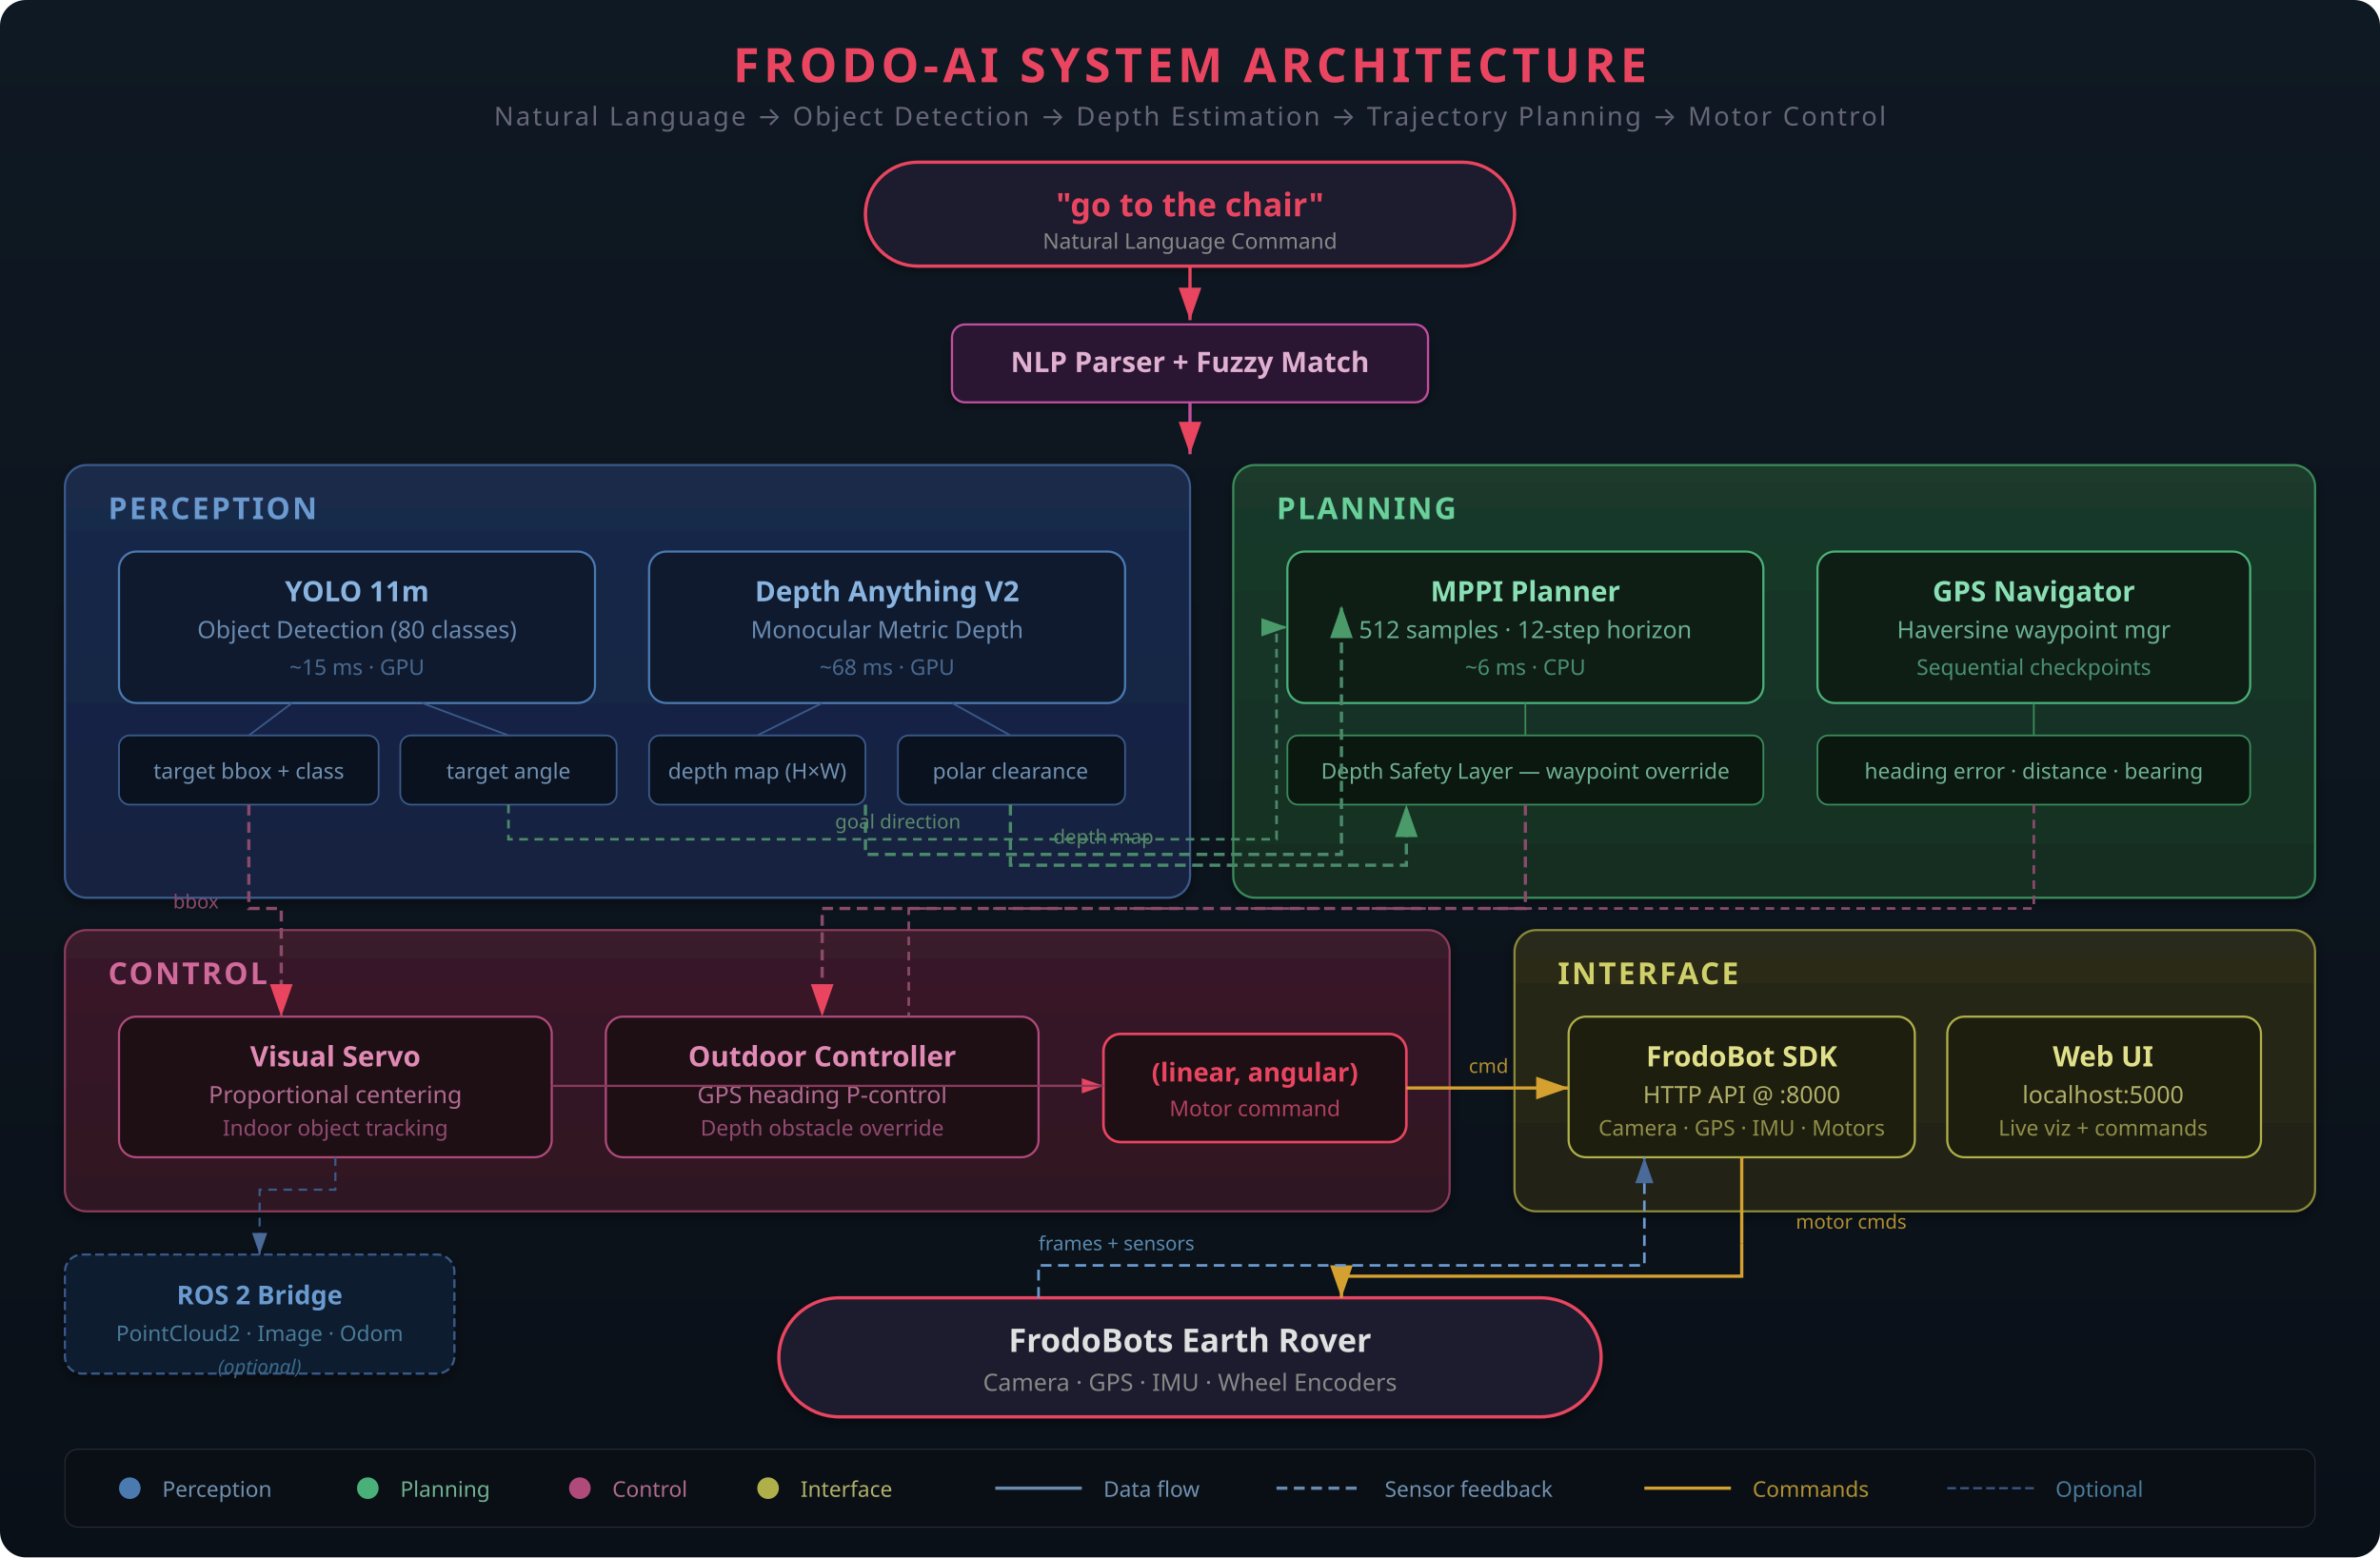
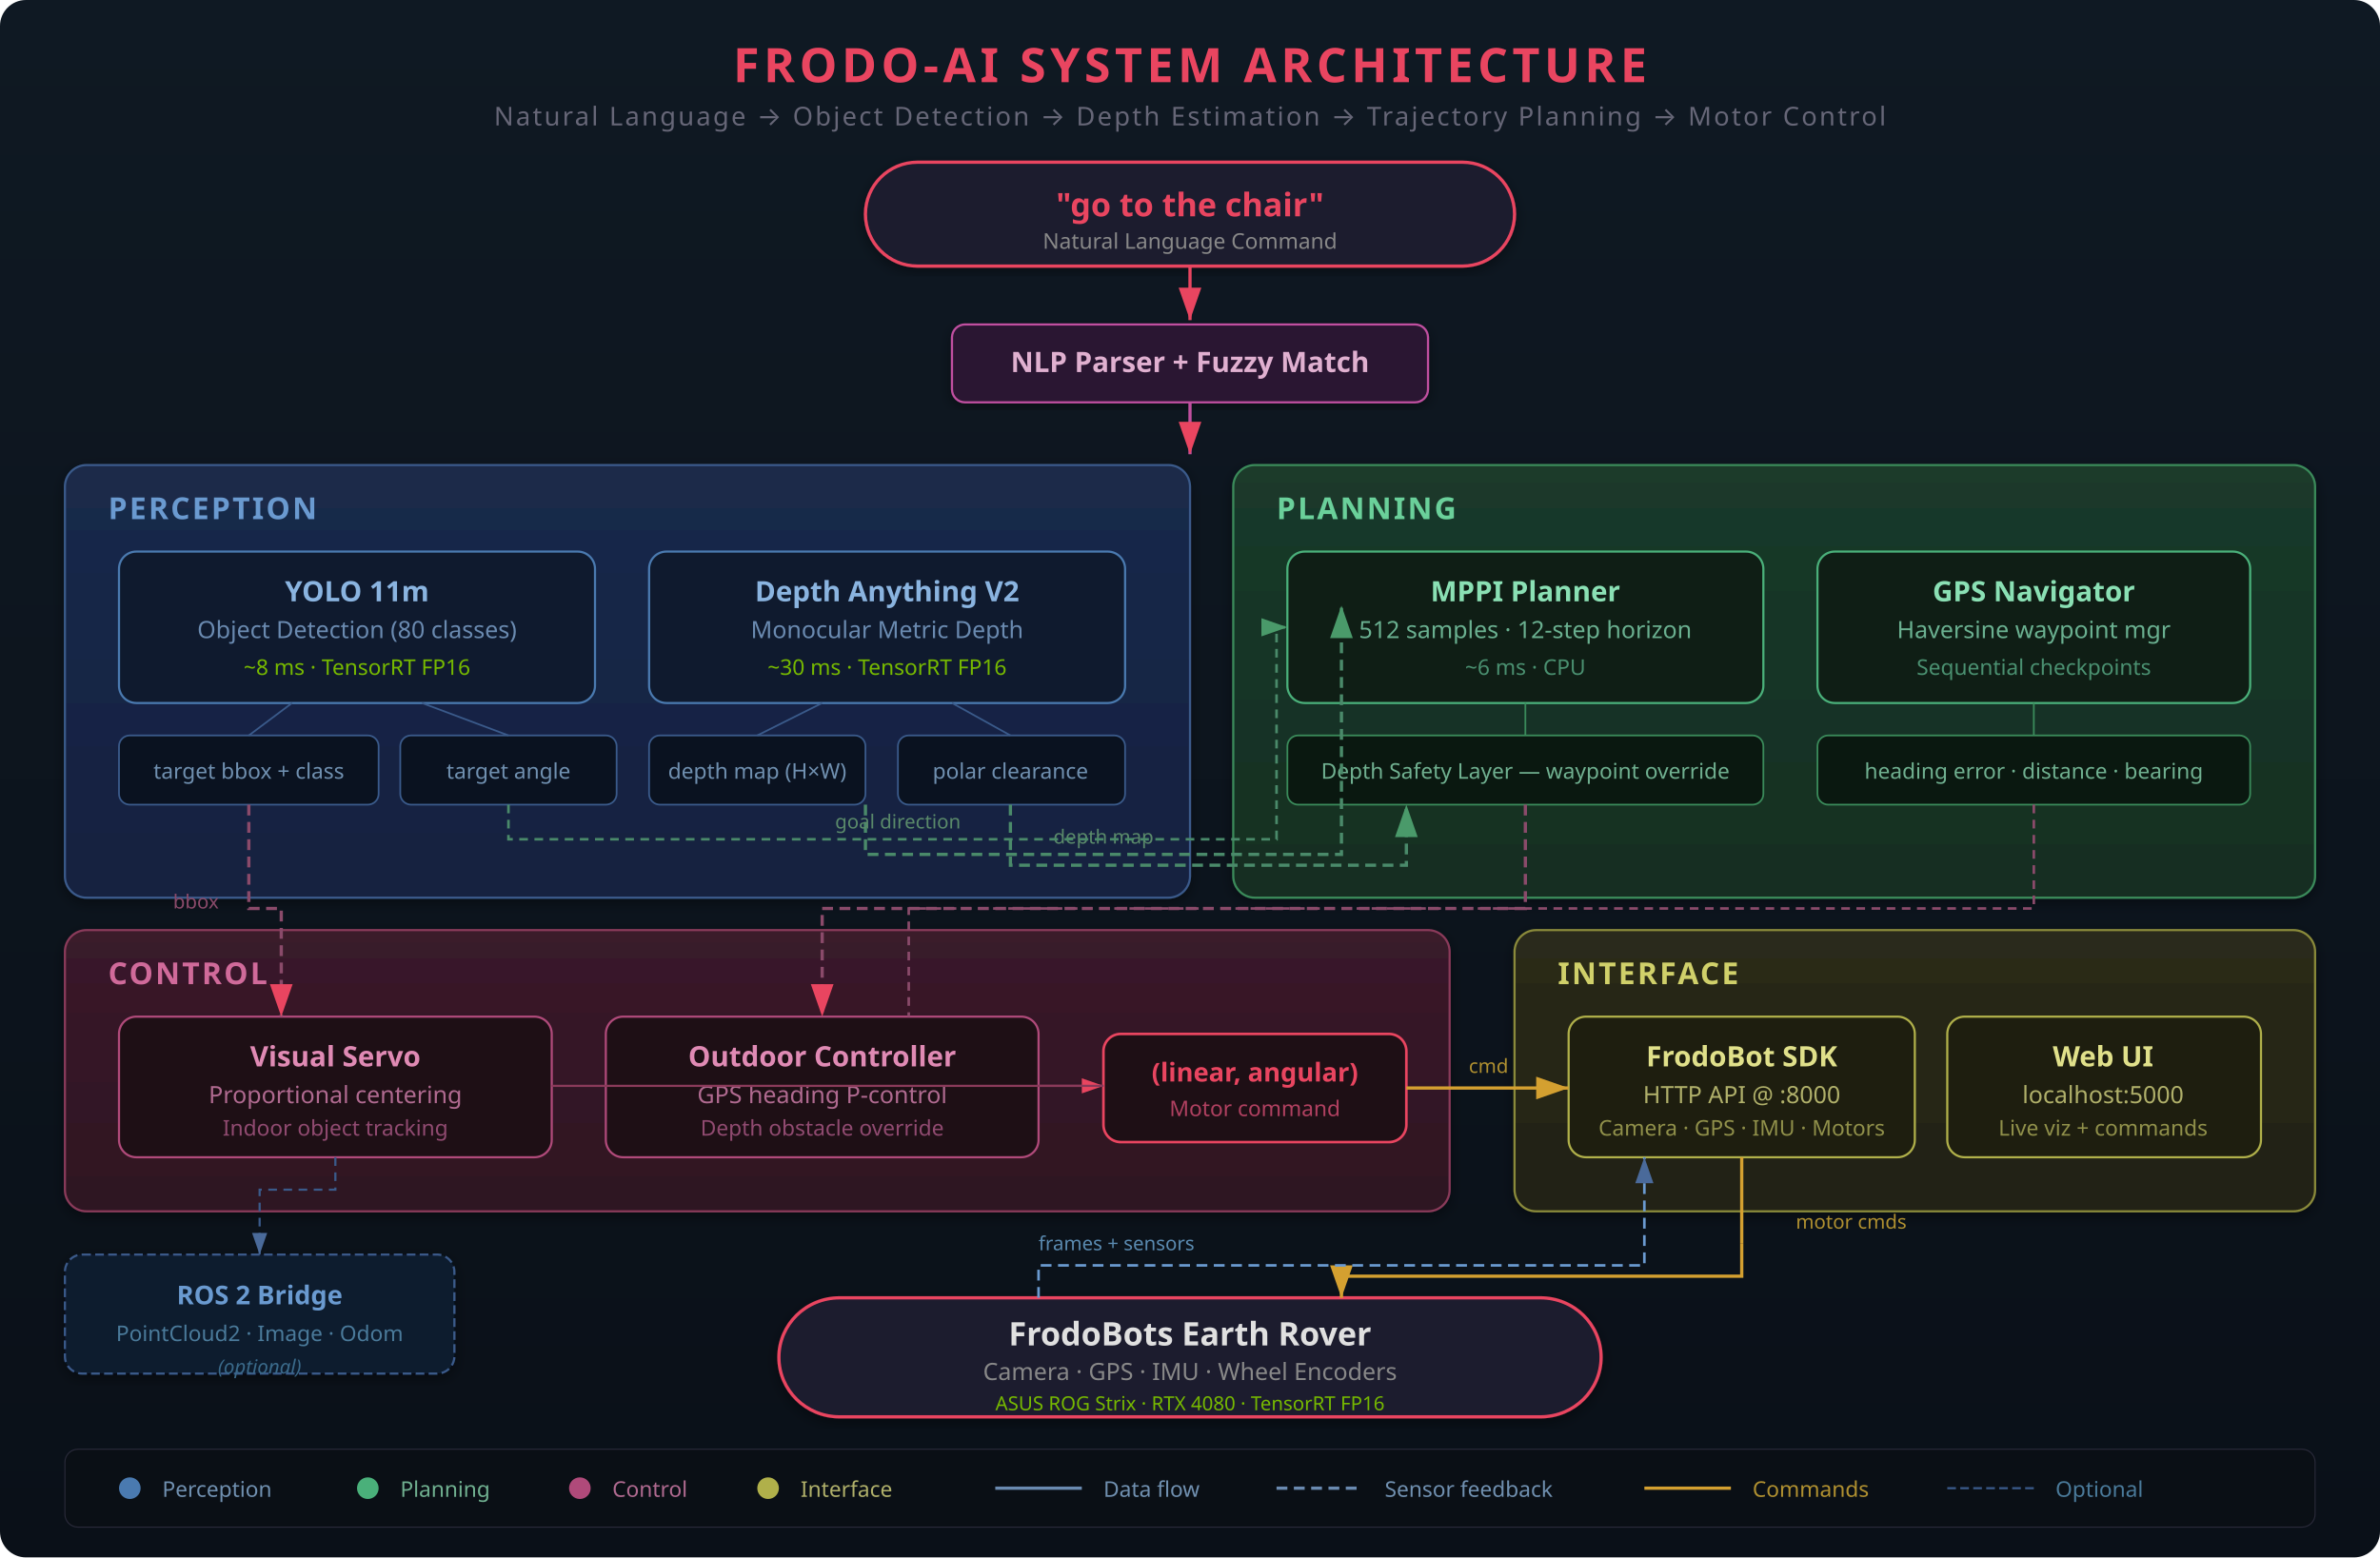
<svg xmlns="http://www.w3.org/2000/svg" viewBox="0 0 1100 720" font-family="'Segoe UI', system-ui, -apple-system, sans-serif">
  <defs>
    <linearGradient id="bgGrad" x1="0" y1="0" x2="0" y2="1">
      <stop offset="0%" stop-color="#0f1923" />
      <stop offset="100%" stop-color="#0a1018" />
    </linearGradient>
    <linearGradient id="perceptionGrad" x1="0" y1="0" x2="0" y2="1">
      <stop offset="0%" stop-color="#1a2a4a" />
      <stop offset="100%" stop-color="#152040" />
    </linearGradient>
    <linearGradient id="planningGrad" x1="0" y1="0" x2="0" y2="1">
      <stop offset="0%" stop-color="#1a3a2a" />
      <stop offset="100%" stop-color="#152e22" />
    </linearGradient>
    <linearGradient id="controlGrad" x1="0" y1="0" x2="0" y2="1">
      <stop offset="0%" stop-color="#3a1a2a" />
      <stop offset="100%" stop-color="#2e1522" />
    </linearGradient>
    <linearGradient id="interfaceGrad" x1="0" y1="0" x2="0" y2="1">
      <stop offset="0%" stop-color="#2a2a1a" />
      <stop offset="100%" stop-color="#222215" />
    </linearGradient>
    <filter id="glow">
      <feGaussianBlur stdDeviation="2" result="blur" />
      <feMerge>
        <feMergeNode in="blur" />
        <feMergeNode in="SourceGraphic" />
      </feMerge>
    </filter>
    <filter id="shadow">
      <feDropShadow dx="0" dy="2" stdDeviation="3" flood-color="#000" flood-opacity="0.4" />
    </filter>
    <marker id="arrow" markerWidth="10" markerHeight="7" refX="10" refY="3.5" orient="auto">
      <polygon points="0 0, 10 3.5, 0 7" fill="#4a6a9a" />
    </marker>
    <marker id="arrowGreen" markerWidth="10" markerHeight="7" refX="10" refY="3.5" orient="auto">
      <polygon points="0 0, 10 3.5, 0 7" fill="#4a9a6a" />
    </marker>
    <marker id="arrowRed" markerWidth="10" markerHeight="7" refX="10" refY="3.5" orient="auto">
      <polygon points="0 0, 10 3.5, 0 7" fill="#e94560" />
    </marker>
    <marker id="arrowYellow" markerWidth="10" markerHeight="7" refX="10" refY="3.5" orient="auto">
      <polygon points="0 0, 10 3.5, 0 7" fill="#d4a030" />
    </marker>
  </defs>
  <rect width="1100" height="720" fill="url(#bgGrad)" rx="12" />
  <text x="550" y="38" text-anchor="middle" fill="#e94560" font-size="22" font-weight="700" letter-spacing="2">FRODO-AI SYSTEM ARCHITECTURE</text>
  <text x="550" y="58" text-anchor="middle" fill="#667" font-size="12" letter-spacing="1">Natural Language → Object Detection → Depth Estimation → Trajectory Planning → Motor Control</text>
  <rect x="400" y="75" width="300" height="48" rx="24" fill="#1a1a2e" stroke="#e94560" stroke-width="1.5" filter="url(#shadow)" />
  <text x="550" y="100" text-anchor="middle" fill="#e94560" font-size="15" font-weight="600">"go to the chair"</text>
  <text x="550" y="115" text-anchor="middle" fill="#888" font-size="10">Natural Language Command</text>
  <line x1="550" y1="123" x2="550" y2="148" stroke="#e94560" stroke-width="1.5" marker-end="url(#arrowRed)" />
  <rect x="440" y="150" width="220" height="36" rx="6" fill="#2a1530" stroke="#c050a0" stroke-width="1" filter="url(#shadow)" />
  <text x="550" y="172" text-anchor="middle" fill="#e0b0d0" font-size="13" font-weight="600">NLP Parser + Fuzzy Match</text>
  <line x1="550" y1="186" x2="550" y2="210" stroke="#c050a0" stroke-width="1.5" marker-end="url(#arrowRed)" />
  <rect x="30" y="215" width="520" height="200" rx="10" fill="url(#perceptionGrad)" stroke="#3a5a8a" stroke-width="1" filter="url(#shadow)" />
  <text x="50" y="240" fill="#6a9ad0" font-size="14" font-weight="700" letter-spacing="1">PERCEPTION</text>
  <rect x="55" y="255" width="220" height="70" rx="8" fill="#0f1a2e" stroke="#4a7ab0" stroke-width="1" />
  <text x="165" y="278" text-anchor="middle" fill="#8ab4e0" font-size="13" font-weight="600">YOLO 11m</text>
  <text x="165" y="295" text-anchor="middle" fill="#6a8ab0" font-size="11">Object Detection (80 classes)</text>
-   <text x="165" y="312" text-anchor="middle" fill="#4a6a90" font-size="10">~15 ms · GPU</text>
+   <text x="165" y="312" text-anchor="middle" fill="#76B900" font-size="10">~8 ms · TensorRT FP16</text>
  <rect x="300" y="255" width="220" height="70" rx="8" fill="#0f1a2e" stroke="#4a7ab0" stroke-width="1" />
  <text x="410" y="278" text-anchor="middle" fill="#8ab4e0" font-size="13" font-weight="600">Depth Anything V2</text>
  <text x="410" y="295" text-anchor="middle" fill="#6a8ab0" font-size="11">Monocular Metric Depth</text>
-   <text x="410" y="312" text-anchor="middle" fill="#4a6a90" font-size="10">~68 ms · GPU</text>
+   <text x="410" y="312" text-anchor="middle" fill="#76B900" font-size="10">~30 ms · TensorRT FP16</text>
  <rect x="55" y="340" width="120" height="32" rx="5" fill="#0a1220" stroke="#3a5a8a" stroke-width="0.8" />
  <text x="115" y="360" text-anchor="middle" fill="#7090b0" font-size="10">target bbox + class</text>
  <rect x="185" y="340" width="100" height="32" rx="5" fill="#0a1220" stroke="#3a5a8a" stroke-width="0.8" />
  <text x="235" y="360" text-anchor="middle" fill="#7090b0" font-size="10">target angle</text>
  <rect x="300" y="340" width="100" height="32" rx="5" fill="#0a1220" stroke="#3a5a8a" stroke-width="0.8" />
  <text x="350" y="360" text-anchor="middle" fill="#7090b0" font-size="10">depth map (H×W)</text>
  <rect x="415" y="340" width="105" height="32" rx="5" fill="#0a1220" stroke="#3a5a8a" stroke-width="0.8" />
  <text x="467" y="360" text-anchor="middle" fill="#7090b0" font-size="10">polar clearance</text>
  <line x1="135" y1="325" x2="115" y2="340" stroke="#3a5a8a" stroke-width="0.8" />
  <line x1="195" y1="325" x2="235" y2="340" stroke="#3a5a8a" stroke-width="0.8" />
  <line x1="380" y1="325" x2="350" y2="340" stroke="#3a5a8a" stroke-width="0.8" />
  <line x1="440" y1="325" x2="467" y2="340" stroke="#3a5a8a" stroke-width="0.8" />
  <rect x="570" y="215" width="500" height="200" rx="10" fill="url(#planningGrad)" stroke="#3a8a5a" stroke-width="1" filter="url(#shadow)" />
  <text x="590" y="240" fill="#6ad09a" font-size="14" font-weight="700" letter-spacing="1">PLANNING</text>
  <rect x="595" y="255" width="220" height="70" rx="8" fill="#0f1e15" stroke="#4ab07a" stroke-width="1" />
  <text x="705" y="278" text-anchor="middle" fill="#8ae0b4" font-size="13" font-weight="600">MPPI Planner</text>
  <text x="705" y="295" text-anchor="middle" fill="#6ab090" font-size="11">512 samples · 12-step horizon</text>
  <text x="705" y="312" text-anchor="middle" fill="#4a9070" font-size="10">~6 ms · CPU</text>
  <rect x="840" y="255" width="200" height="70" rx="8" fill="#0f1e15" stroke="#4ab07a" stroke-width="1" />
  <text x="940" y="278" text-anchor="middle" fill="#8ae0b4" font-size="13" font-weight="600">GPS Navigator</text>
  <text x="940" y="295" text-anchor="middle" fill="#6ab090" font-size="11">Haversine waypoint mgr</text>
  <text x="940" y="312" text-anchor="middle" fill="#4a9070" font-size="10">Sequential checkpoints</text>
  <rect x="595" y="340" width="220" height="32" rx="5" fill="#0a1810" stroke="#3a8a5a" stroke-width="0.8" />
  <text x="705" y="360" text-anchor="middle" fill="#70b090" font-size="10">Depth Safety Layer — waypoint override</text>
  <rect x="840" y="340" width="200" height="32" rx="5" fill="#0a1810" stroke="#3a8a5a" stroke-width="0.8" />
  <text x="940" y="360" text-anchor="middle" fill="#70b090" font-size="10">heading error · distance · bearing</text>
  <line x1="705" y1="325" x2="705" y2="340" stroke="#3a8a5a" stroke-width="0.8" />
  <line x1="940" y1="325" x2="940" y2="340" stroke="#3a8a5a" stroke-width="0.8" />
  <path d="M 400 372 L 400 395 L 620 395 L 620 280" stroke="#4a8a6a" stroke-width="1.5" fill="none" marker-end="url(#arrowGreen)" stroke-dasharray="5,3" />
  <text x="510" y="390" text-anchor="middle" fill="#5a8a6a" font-size="9">depth map</text>
  <path d="M 467 372 L 467 400 L 650 400 L 650 372" stroke="#4a8a6a" stroke-width="1.5" fill="none" marker-end="url(#arrowGreen)" stroke-dasharray="5,3" />
  <path d="M 235 372 L 235 388 L 590 388 L 590 290 L 595 290" stroke="#4a8a6a" stroke-width="1.2" fill="none" marker-end="url(#arrowGreen)" stroke-dasharray="4,3" />
  <text x="415" y="383" text-anchor="middle" fill="#5a8a6a" font-size="9">goal direction</text>
  <rect x="30" y="430" width="640" height="130" rx="10" fill="url(#controlGrad)" stroke="#8a3a5a" stroke-width="1" filter="url(#shadow)" />
  <text x="50" y="455" fill="#d06a9a" font-size="14" font-weight="700" letter-spacing="1">CONTROL</text>
  <rect x="55" y="470" width="200" height="65" rx="8" fill="#1e0f15" stroke="#b04a7a" stroke-width="1" />
  <text x="155" y="493" text-anchor="middle" fill="#e08ab4" font-size="13" font-weight="600">Visual Servo</text>
  <text x="155" y="510" text-anchor="middle" fill="#b06a90" font-size="11">Proportional centering</text>
  <text x="155" y="525" text-anchor="middle" fill="#904a70" font-size="10">Indoor object tracking</text>
  <rect x="280" y="470" width="200" height="65" rx="8" fill="#1e0f15" stroke="#b04a7a" stroke-width="1" />
  <text x="380" y="493" text-anchor="middle" fill="#e08ab4" font-size="13" font-weight="600">Outdoor Controller</text>
  <text x="380" y="510" text-anchor="middle" fill="#b06a90" font-size="11">GPS heading P-control</text>
  <text x="380" y="525" text-anchor="middle" fill="#904a70" font-size="10">Depth obstacle override</text>
  <rect x="510" y="478" width="140" height="50" rx="8" fill="#1e0f15" stroke="#e94560" stroke-width="1.2" />
  <text x="580" y="500" text-anchor="middle" fill="#e94560" font-size="12" font-weight="600">(linear, angular)</text>
  <text x="580" y="516" text-anchor="middle" fill="#b04060" font-size="10">Motor command</text>
  <line x1="255" y1="502" x2="510" y2="502" stroke="#8a3a5a" stroke-width="1" marker-end="url(#arrowRed)" />
  <line x1="480" y1="502" x2="510" y2="502" stroke="#8a3a5a" stroke-width="1" />
  <path d="M 115 372 L 115 420 L 130 420 L 130 470" stroke="#8a4a6a" stroke-width="1.5" fill="none" marker-end="url(#arrowRed)" stroke-dasharray="5,3" />
  <text x="80" y="420" fill="#8a4a6a" font-size="9">bbox</text>
  <path d="M 705 372 L 705 420 L 380 420 L 380 470" stroke="#8a4a6a" stroke-width="1.5" fill="none" marker-end="url(#arrowRed)" stroke-dasharray="5,3" />
  <path d="M 940 372 L 940 420 L 420 420 L 420 470" stroke="#8a4a6a" stroke-width="1.2" fill="none" stroke-dasharray="4,3" />
  <rect x="700" y="430" width="370" height="130" rx="10" fill="url(#interfaceGrad)" stroke="#8a8a3a" stroke-width="1" filter="url(#shadow)" />
  <text x="720" y="455" fill="#d0d06a" font-size="14" font-weight="700" letter-spacing="1">INTERFACE</text>
  <rect x="725" y="470" width="160" height="65" rx="8" fill="#1e1e0f" stroke="#b0b04a" stroke-width="1" />
  <text x="805" y="493" text-anchor="middle" fill="#e0e08a" font-size="13" font-weight="600">FrodoBot SDK</text>
  <text x="805" y="510" text-anchor="middle" fill="#b0b06a" font-size="11">HTTP API @ :8000</text>
  <text x="805" y="525" text-anchor="middle" fill="#90904a" font-size="10">Camera · GPS · IMU · Motors</text>
  <rect x="900" y="470" width="145" height="65" rx="8" fill="#1e1e0f" stroke="#b0b04a" stroke-width="1" />
  <text x="972" y="493" text-anchor="middle" fill="#e0e08a" font-size="13" font-weight="600">Web UI</text>
  <text x="972" y="510" text-anchor="middle" fill="#b0b06a" font-size="11">localhost:5000</text>
  <text x="972" y="525" text-anchor="middle" fill="#90904a" font-size="10">Live viz + commands</text>
  <line x1="650" y1="503" x2="725" y2="503" stroke="#d4a030" stroke-width="1.5" marker-end="url(#arrowYellow)" />
  <text x="688" y="496" text-anchor="middle" fill="#b09030" font-size="9">cmd</text>
  <rect x="360" y="600" width="380" height="55" rx="28" fill="#1a1a2e" stroke="#e94560" stroke-width="1.5" filter="url(#shadow)" />
-   <text x="550" y="625" text-anchor="middle" fill="#e0e0e0" font-size="15" font-weight="600">FrodoBots Earth Rover</text>
-   <text x="550" y="643" text-anchor="middle" fill="#888" font-size="11">Camera · GPS · IMU · Wheel Encoders</text>
+   <text x="550" y="622" text-anchor="middle" fill="#e0e0e0" font-size="15" font-weight="600">FrodoBots Earth Rover</text>
+   <text x="550" y="638" text-anchor="middle" fill="#888" font-size="11">Camera · GPS · IMU · Wheel Encoders</text>
+   <text x="550" y="652" text-anchor="middle" fill="#76B900" font-size="9">ASUS ROG Strix · RTX 4080 · TensorRT FP16</text>
  <line x1="805" y1="535" x2="805" y2="575" stroke="#d4a030" stroke-width="1.5" fill="none" />
  <path d="M 805 575 L 805 590 L 620 590 L 620 600" stroke="#d4a030" stroke-width="1.5" fill="none" marker-end="url(#arrowYellow)" />
  <text x="830" y="568" fill="#b09030" font-size="9">motor cmds</text>
  <path d="M 480 600 L 480 585 L 760 585 L 760 535" stroke="#6a9ad0" stroke-width="1.2" fill="none" marker-end="url(#arrow)" stroke-dasharray="5,3" />
  <text x="480" y="578" fill="#5a8ab0" font-size="9">frames + sensors</text>
  <rect x="30" y="580" width="180" height="55" rx="8" fill="#0f1a2e" stroke="#3a5a8a" stroke-width="1" stroke-dasharray="4,2" filter="url(#shadow)" />
  <text x="120" y="603" text-anchor="middle" fill="#6a9ad0" font-size="12" font-weight="600">ROS 2 Bridge</text>
  <text x="120" y="620" text-anchor="middle" fill="#4a7a9a" font-size="10">PointCloud2 · Image · Odom</text>
  <text x="120" y="635" text-anchor="middle" fill="#3a6a8a" font-size="9" font-style="italic">(optional)</text>
  <path d="M 155 535 L 155 550 L 120 550 L 120 580" stroke="#3a5a8a" stroke-width="1" fill="none" stroke-dasharray="4,3" marker-end="url(#arrow)" />
  <rect x="30" y="670" width="1040" height="36" rx="6" fill="#0a0f15" stroke="#2a2a3a" stroke-width="0.5" />
  <circle cx="60" cy="688" r="5" fill="#4a7ab0" />
  <text x="75" y="692" fill="#7090b0" font-size="10">Perception</text>
  <circle cx="170" cy="688" r="5" fill="#4ab07a" />
  <text x="185" y="692" fill="#70b090" font-size="10">Planning</text>
  <circle cx="268" cy="688" r="5" fill="#b04a7a" />
  <text x="283" y="692" fill="#b06a90" font-size="10">Control</text>
  <circle cx="355" cy="688" r="5" fill="#b0b04a" />
  <text x="370" y="692" fill="#b0b06a" font-size="10">Interface</text>
  <line x1="460" y1="688" x2="500" y2="688" stroke="#6a8ab0" stroke-width="1.5" />
  <text x="510" y="692" fill="#7090b0" font-size="10">Data flow</text>
  <line x1="590" y1="688" x2="630" y2="688" stroke="#6a8ab0" stroke-width="1.5" stroke-dasharray="5,3" />
  <text x="640" y="692" fill="#7090b0" font-size="10">Sensor feedback</text>
  <line x1="760" y1="688" x2="800" y2="688" stroke="#d4a030" stroke-width="1.5" />
  <text x="810" y="692" fill="#b09030" font-size="10">Commands</text>
  <line x1="900" y1="688" x2="940" y2="688" stroke="#3a5a8a" stroke-width="1" stroke-dasharray="4,2" />
  <text x="950" y="692" fill="#4a7a9a" font-size="10">Optional</text>
</svg>
